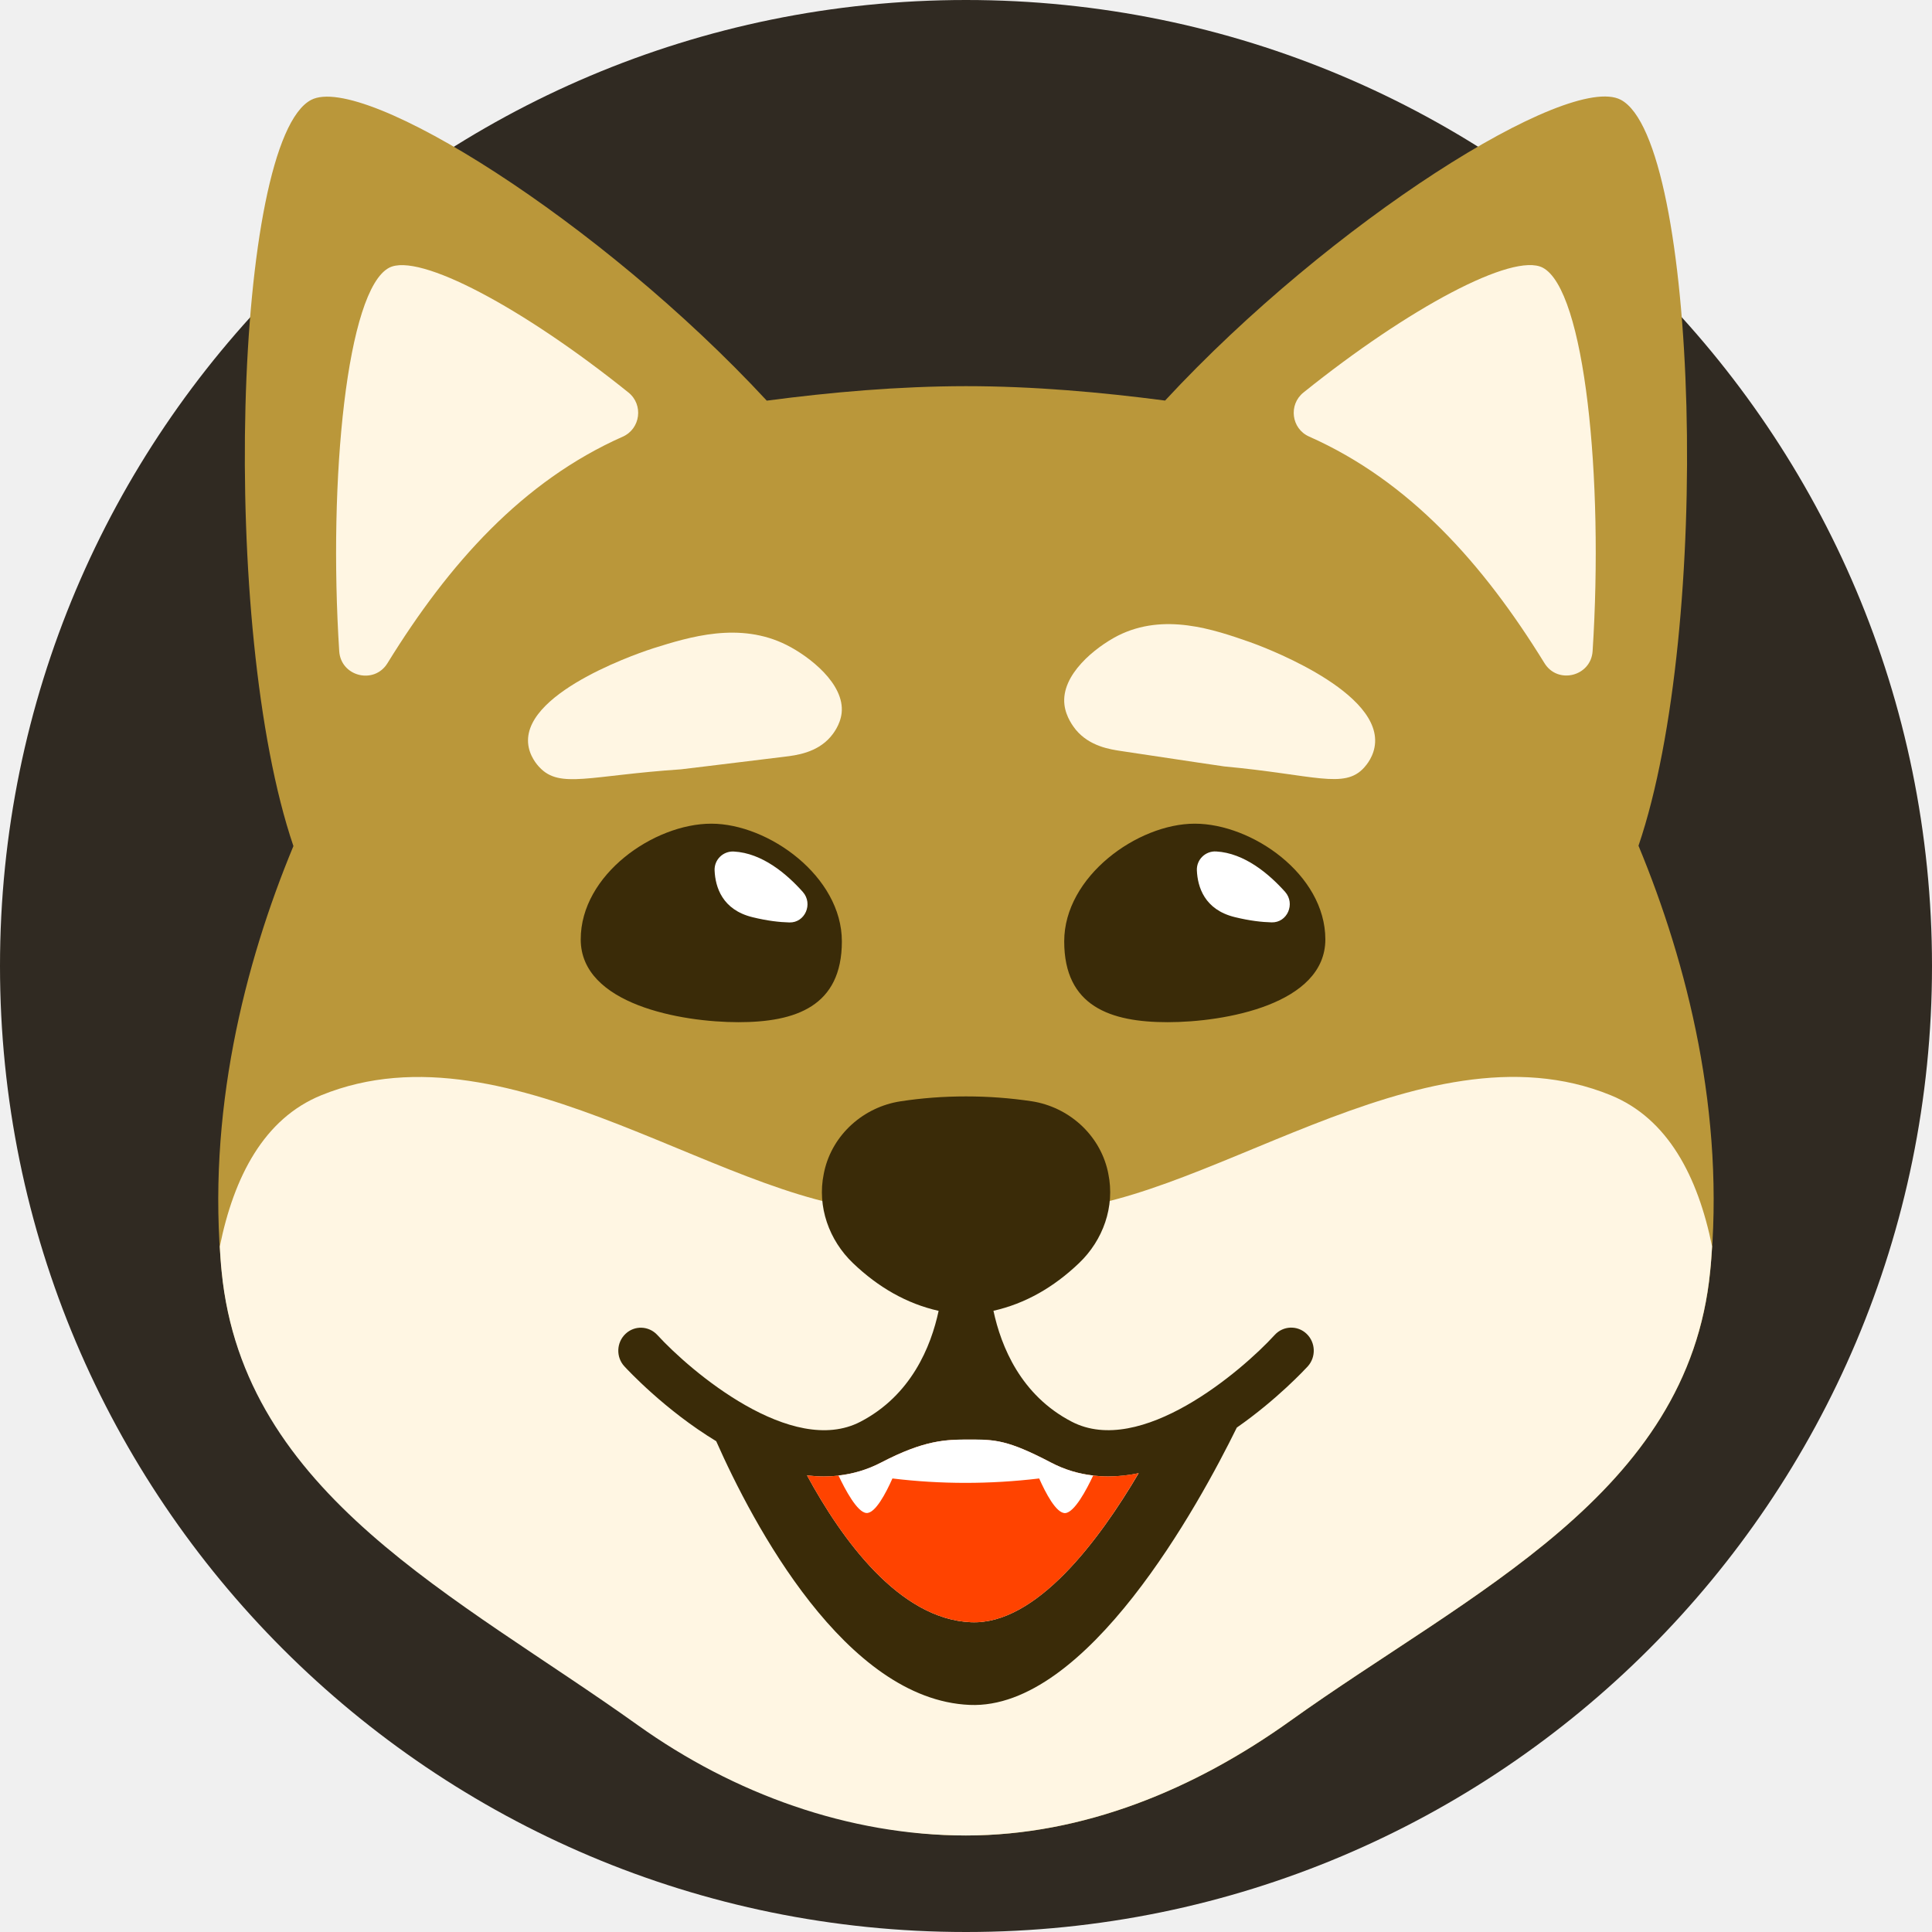
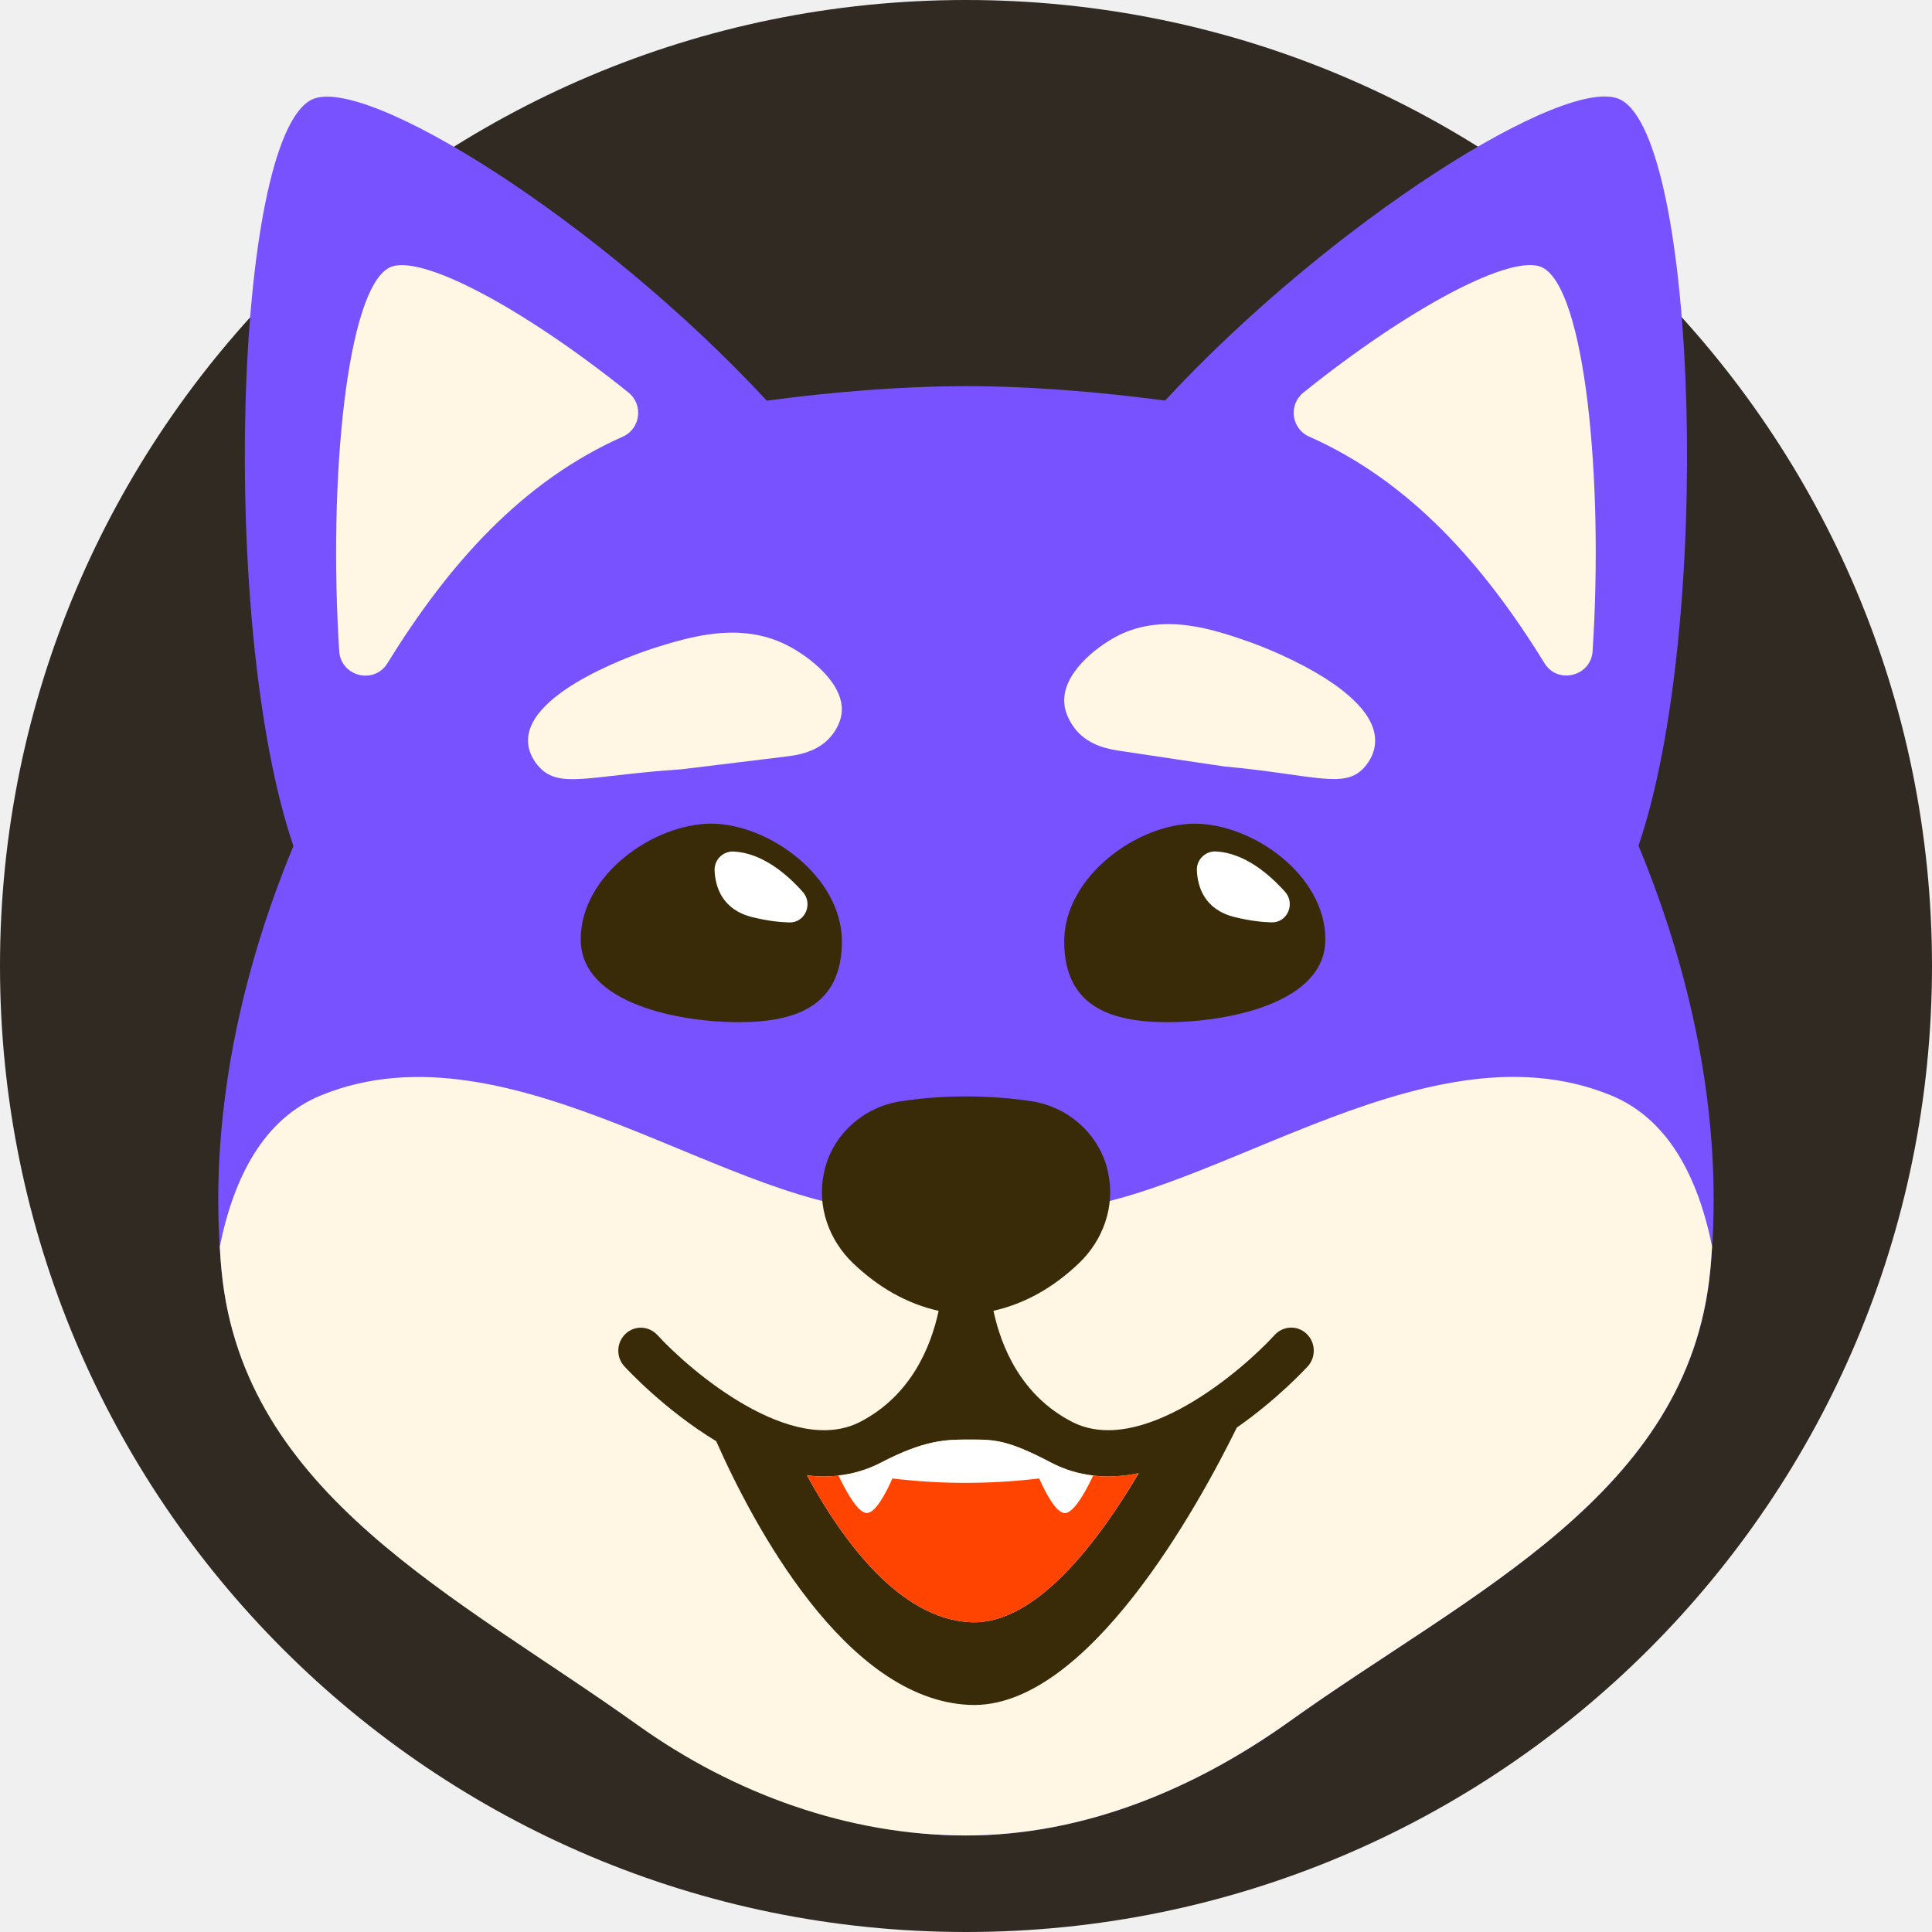
<svg xmlns="http://www.w3.org/2000/svg" version="1.1" id="Layer_1" x="0px" y="0px" width="24px" height="24px" viewBox="0 0 24 24" style="enable-background:new 0 0 24 24;" xml:space="preserve">
  <style type="text/css">
	.st0{opacity:0.3;fill:url(#SVGID_1_);enable-background:new    ;}
	.st1{opacity:0.4;fill:url(#SVGID_00000013894360988032155830000004221128575957175469_);enable-background:new    ;}
	.st2{fill:#302A22;}
- 	.st3{fill:#BA973A;}
+ 	.st3{fill:#7852FF;}
	.st4{fill:#FFF6E3;}
	.st5{fill:#3A2B08;}
	.st6{fill:#FF4300;}
	.st7{fill:#FFFFFF;}
</style>
  <linearGradient id="SVGID_1_" gradientUnits="userSpaceOnUse" x1="-9.094947e-13" y1="26" x2="-9.094947e-13" y2="26" gradientTransform="matrix(1 0 0 -1 12.51 29.923)">
    <stop offset="0" style="stop-color:#2464F4" />
    <stop offset="1" style="stop-color:#1DB2D5" />
  </linearGradient>
  <path class="st0" d="M12.51,3.923" />
  <linearGradient id="SVGID_00000128457188180601801960000014910282722732015758_" gradientUnits="userSpaceOnUse" x1="-9.094947e-13" y1="26" x2="-9.094947e-13" y2="26" gradientTransform="matrix(1 0 0 -1 12.496 29.924)">
    <stop offset="0" style="stop-color:#2464F4" />
    <stop offset="1" style="stop-color:#1DB2D5" />
  </linearGradient>
  <path style="opacity:0.4;fill:url(#SVGID_00000128457188180601801960000014910282722732015758_);enable-background:new    ;" d="  M12.496,3.924" />
  <circle class="st2" cx="12" cy="12" r="12" />
  <g>
    <g>
      <g>
        <path class="st3" d="M21.245,15.792c-0.271,2.775-2.974,3.98-5.216,5.585c-1.191,0.853-2.571,1.423-4.029,1.424     c-1.458,0-2.838-0.57-4.029-1.423c-2.243-1.604-4.946-2.809-5.217-5.584c-0.191-1.951,0.284-3.822,0.891-5.284     C2.723,7.802,2.905,1.744,3.865,1.241c0.648-0.339,3.598,1.511,5.66,3.736c0.797-0.105,1.635-0.179,2.474-0.18     c0.839,0,1.677,0.075,2.474,0.179c2.062-2.225,5.011-4.076,5.66-3.737c0.96,0.503,1.143,6.559,0.221,9.267     C20.961,11.97,21.436,13.841,21.245,15.792z" />
      </g>
      <g>
        <g>
          <path class="st4" d="M7.737,5.424C6.491,5.977,5.576,7.001,4.813,8.239C4.648,8.507,4.235,8.404,4.214,8.09      C4.076,5.942,4.31,3.6,4.834,3.326c0.368-0.193,1.663,0.497,2.973,1.55C7.995,5.027,7.957,5.326,7.737,5.424z" />
        </g>
        <g>
          <path class="st4" d="M19.186,8.238C18.423,7,17.508,5.976,16.262,5.423c-0.221-0.098-0.258-0.396-0.07-0.547      c1.31-1.053,2.604-1.743,2.972-1.551c0.524,0.274,0.758,2.615,0.62,4.763C19.764,8.402,19.351,8.506,19.186,8.238z" />
        </g>
      </g>
      <path class="st4" d="M21.268,15.483c-0.176-0.868-0.549-1.588-1.26-1.878c-2.372-0.968-5.14,1.472-7.123,1.433    c-0.04-0.001-0.081-0.003-0.122-0.006c-0.508-0.036-1.019-0.036-1.528,0c-0.041,0.003-0.081,0.005-0.122,0.006    c-1.982,0.039-4.751-2.4-7.123-1.432c-0.711,0.29-1.084,1.011-1.26,1.879c0.006,0.103,0.012,0.206,0.023,0.309    c0.271,2.774,2.926,4.032,5.169,5.636c1.192,0.852,2.619,1.371,4.077,1.371c1.458,0,2.837-0.571,4.029-1.424    c2.242-1.604,4.945-2.81,5.216-5.585C21.256,15.688,21.261,15.586,21.268,15.483z" />
      <path class="st5" d="M16.231,16.569c-0.113-0.108-0.291-0.101-0.396,0.014c-0.412,0.451-1.668,1.523-2.523,1.077    c-0.631-0.328-0.876-0.933-0.971-1.377c0.395-0.089,0.748-0.291,1.063-0.592c0.299-0.285,0.448-0.702,0.364-1.11    c-0.002-0.011-0.005-0.023-0.007-0.034c-0.104-0.458-0.49-0.797-0.946-0.867C12.545,13.64,12.278,13.62,12,13.62    c-0.278,0-0.545,0.02-0.814,0.061c-0.457,0.07-0.843,0.41-0.946,0.867c-0.003,0.011-0.005,0.022-0.007,0.034    c-0.084,0.408,0.066,0.825,0.364,1.11c0.315,0.301,0.668,0.503,1.063,0.592c-0.095,0.444-0.341,1.049-0.971,1.377    c-0.853,0.444-2.111-0.627-2.523-1.077c-0.106-0.115-0.283-0.122-0.396-0.014c-0.113,0.107-0.12,0.288-0.014,0.403    c0.037,0.04,0.505,0.545,1.141,0.93c0.454,1.024,1.603,3.21,3.148,3.276c1.457,0.063,2.851-2.493,3.319-3.445    c0.501-0.349,0.85-0.727,0.882-0.761C16.35,16.857,16.344,16.677,16.231,16.569z M12.062,20.152    c-0.892-0.038-1.605-1.029-2.037-1.824c0.07,0.008,0.14,0.013,0.21,0.013c0.06,0,0.12-0.003,0.181-0.01    c0.178-0.02,0.356-0.071,0.529-0.161c0.542-0.282,0.805-0.286,1.096-0.286c0.32,0,0.474,0.003,1.015,0.286    c0.171,0.089,0.347,0.14,0.524,0.16c0.062,0.007,0.124,0.011,0.186,0.011c0.127,0,0.254-0.014,0.379-0.04    C13.657,19.129,12.873,20.187,12.062,20.152z" />
      <path class="st6" d="M14.144,18.3c-0.487,0.829-1.271,1.887-2.082,1.852c-0.892-0.038-1.605-1.029-2.037-1.824    c0.07,0.008,0.14,0.013,0.21,0.013c0.239,0,0.478-0.05,0.709-0.171c0.542-0.282,0.805-0.286,1.096-0.286    c0.32,0,0.474,0.003,1.015,0.286c0.231,0.12,0.47,0.171,0.709,0.171C13.892,18.34,14.019,18.326,14.144,18.3z" />
      <g>
        <path class="st7" d="M13.58,18.329c-0.083,0.178-0.233,0.459-0.347,0.467c-0.111,0.007-0.245-0.252-0.324-0.43     c-0.613,0.073-1.221,0.073-1.823,0c-0.079,0.178-0.213,0.437-0.323,0.429c-0.114-0.008-0.263-0.288-0.347-0.466     c0.178-0.02,0.356-0.071,0.529-0.161c0.542-0.282,0.805-0.286,1.096-0.286c0.32,0,0.474,0.003,1.015,0.286     C13.227,18.258,13.403,18.309,13.58,18.329z" />
      </g>
      <g>
        <g>
          <path class="st5" d="M16.464,11.669c0,0.807-1.249,1.029-1.959,1.029c-0.71,0-1.285-0.196-1.285-1.004      c0-0.807,0.912-1.462,1.622-1.462C15.551,10.232,16.463,10.862,16.464,11.669z" />
          <path class="st7" d="M15.107,10.577c-0.133-0.007-0.245,0.101-0.239,0.236c0.009,0.203,0.093,0.488,0.472,0.58      c0.184,0.045,0.335,0.062,0.457,0.065c0.195,0.005,0.297-0.232,0.167-0.379C15.766,10.858,15.461,10.597,15.107,10.577z" />
        </g>
        <g>
          <path class="st5" d="M7.214,11.67c0,0.807,1.249,1.028,1.959,1.028c0.71,0,1.285-0.196,1.285-1.004      c0-0.807-0.912-1.462-1.622-1.462S7.213,10.863,7.214,11.67z" />
          <path class="st7" d="M9.116,10.578c-0.133-0.007-0.245,0.101-0.239,0.236c0.009,0.203,0.093,0.488,0.472,0.58      c0.184,0.045,0.335,0.062,0.457,0.065c0.195,0.005,0.297-0.232,0.167-0.379C9.775,10.858,9.47,10.597,9.116,10.578z" />
        </g>
        <path class="st4" d="M10.455,8.858c-0.017,0.149-0.11,0.264-0.139,0.297C10.146,9.351,9.89,9.383,9.748,9.4     c-0.854,0.104-1.281,0.157-1.29,0.157C7.323,9.633,6.956,9.801,6.703,9.533C6.676,9.505,6.571,9.39,6.56,9.226     C6.517,8.567,8.05,8.074,8.116,8.053c0.447-0.14,1.07-0.335,1.657-0.04C10.058,8.157,10.495,8.497,10.455,8.858z" />
        <path class="st4" d="M13.223,8.755c0.018,0.154,0.113,0.275,0.141,0.31c0.171,0.206,0.425,0.244,0.566,0.265     c0.847,0.127,1.27,0.191,1.279,0.191c1.124,0.104,1.489,0.286,1.736,0.015c0.026-0.029,0.129-0.145,0.137-0.314     c0.034-0.679-1.49-1.223-1.556-1.246c-0.445-0.155-1.064-0.37-1.64-0.079C13.606,8.041,13.178,8.382,13.223,8.755z" />
      </g>
    </g>
  </g>
</svg>
